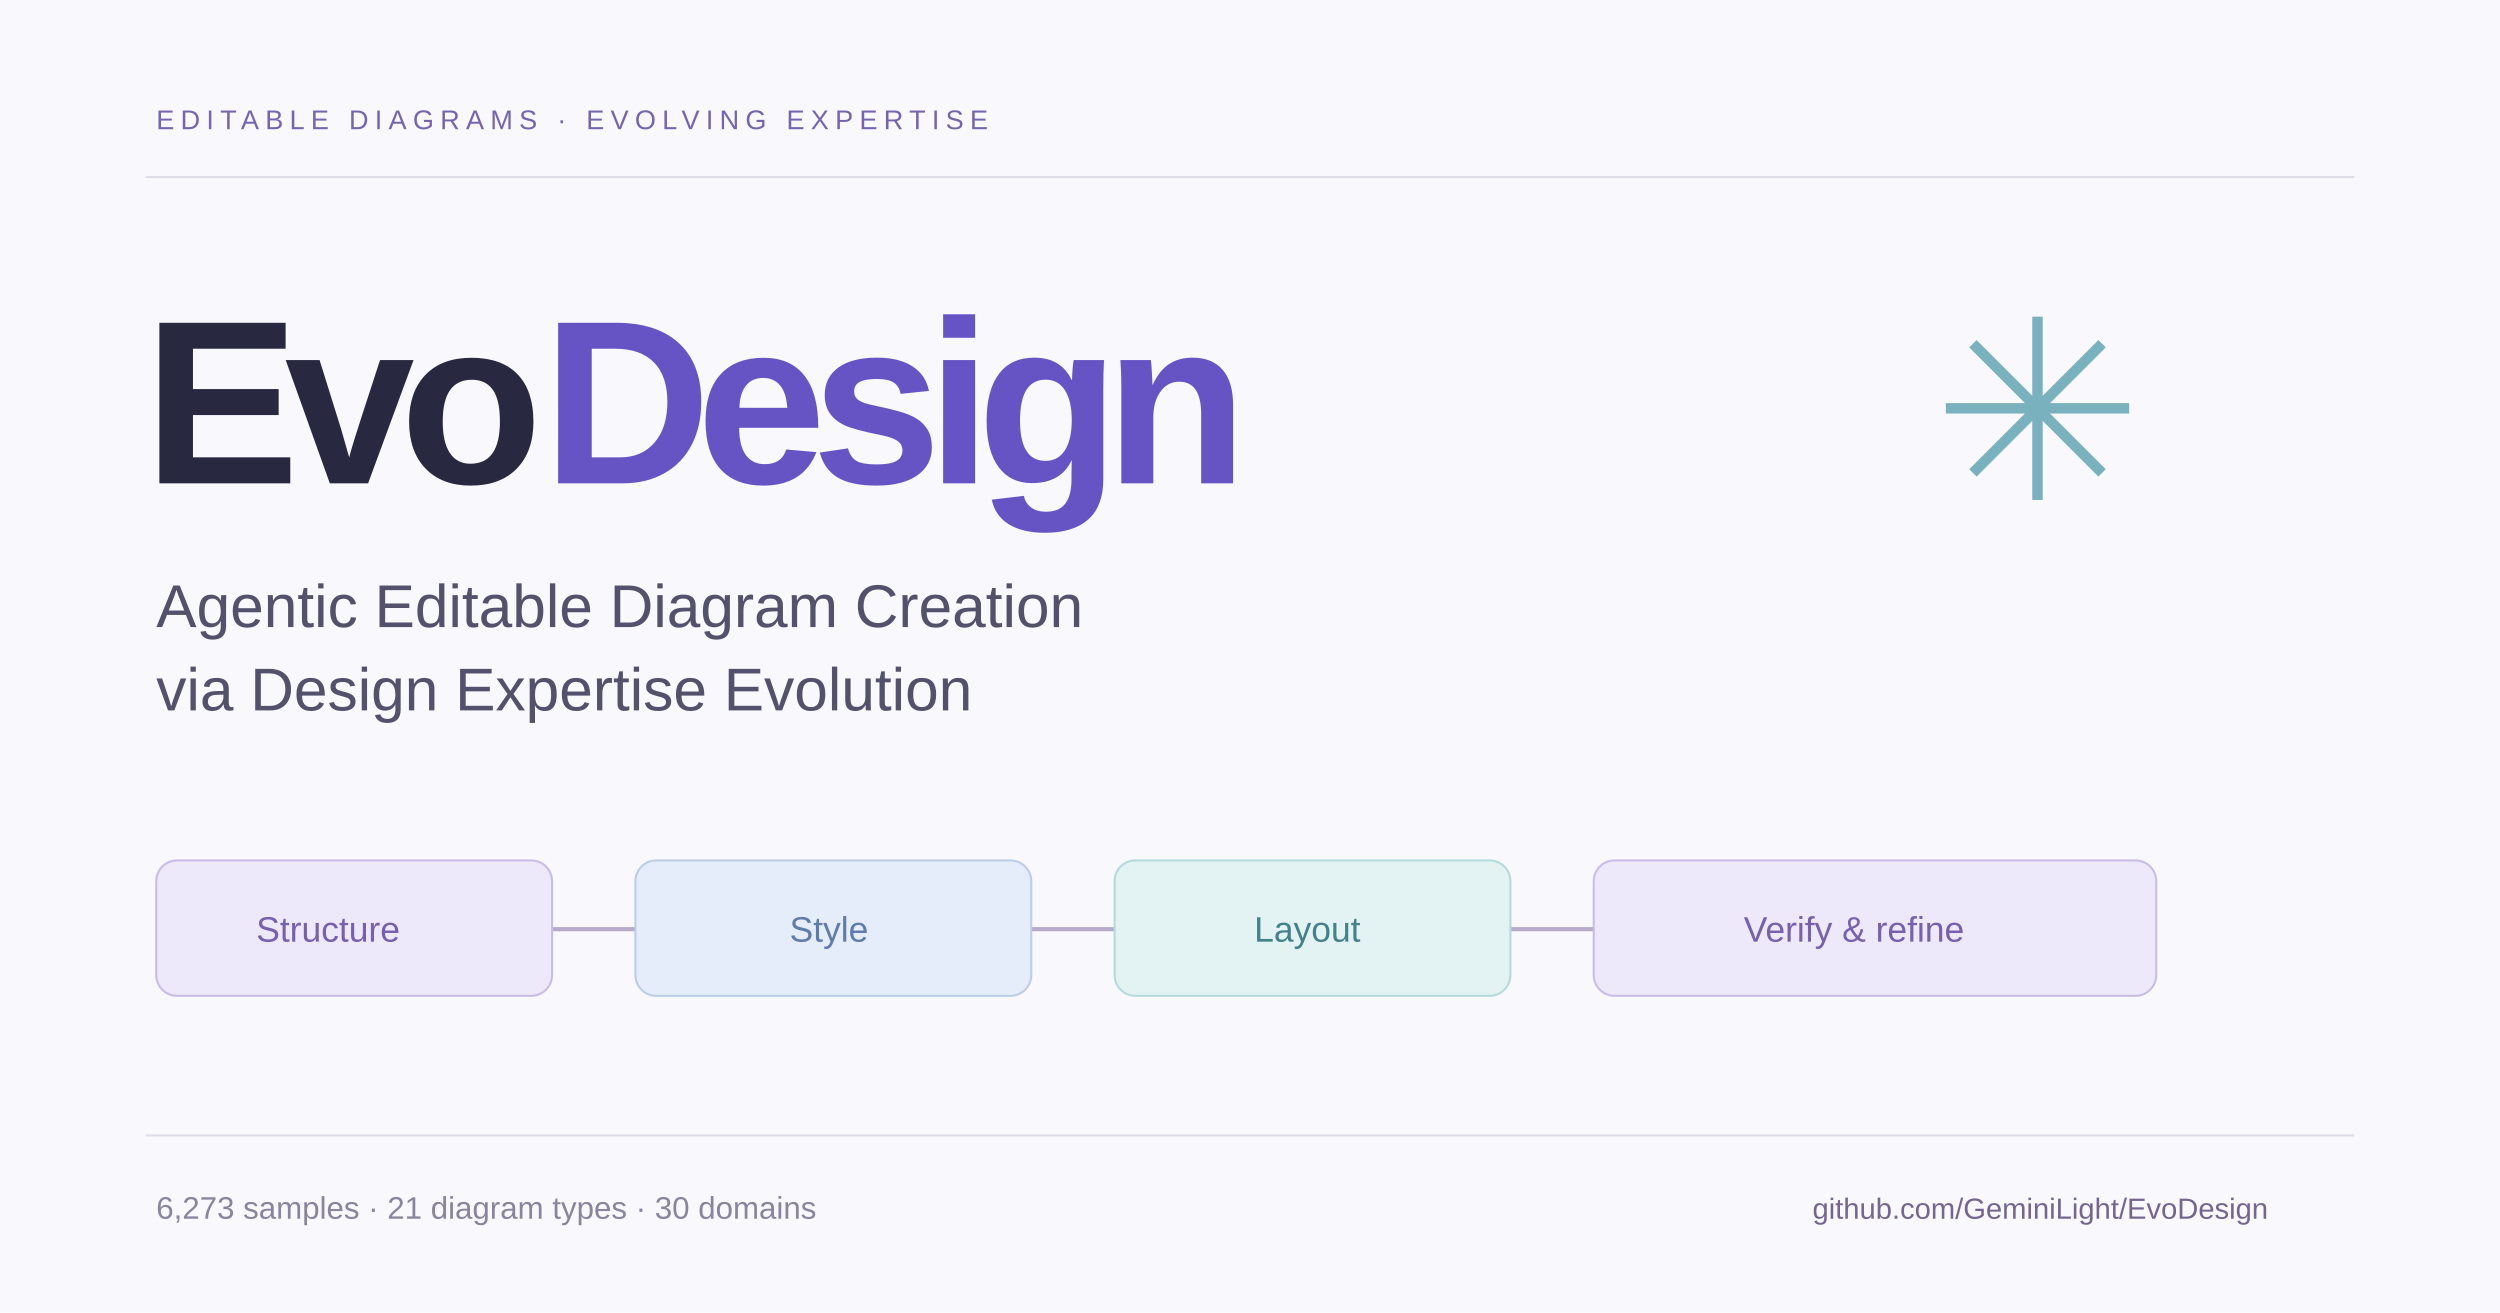
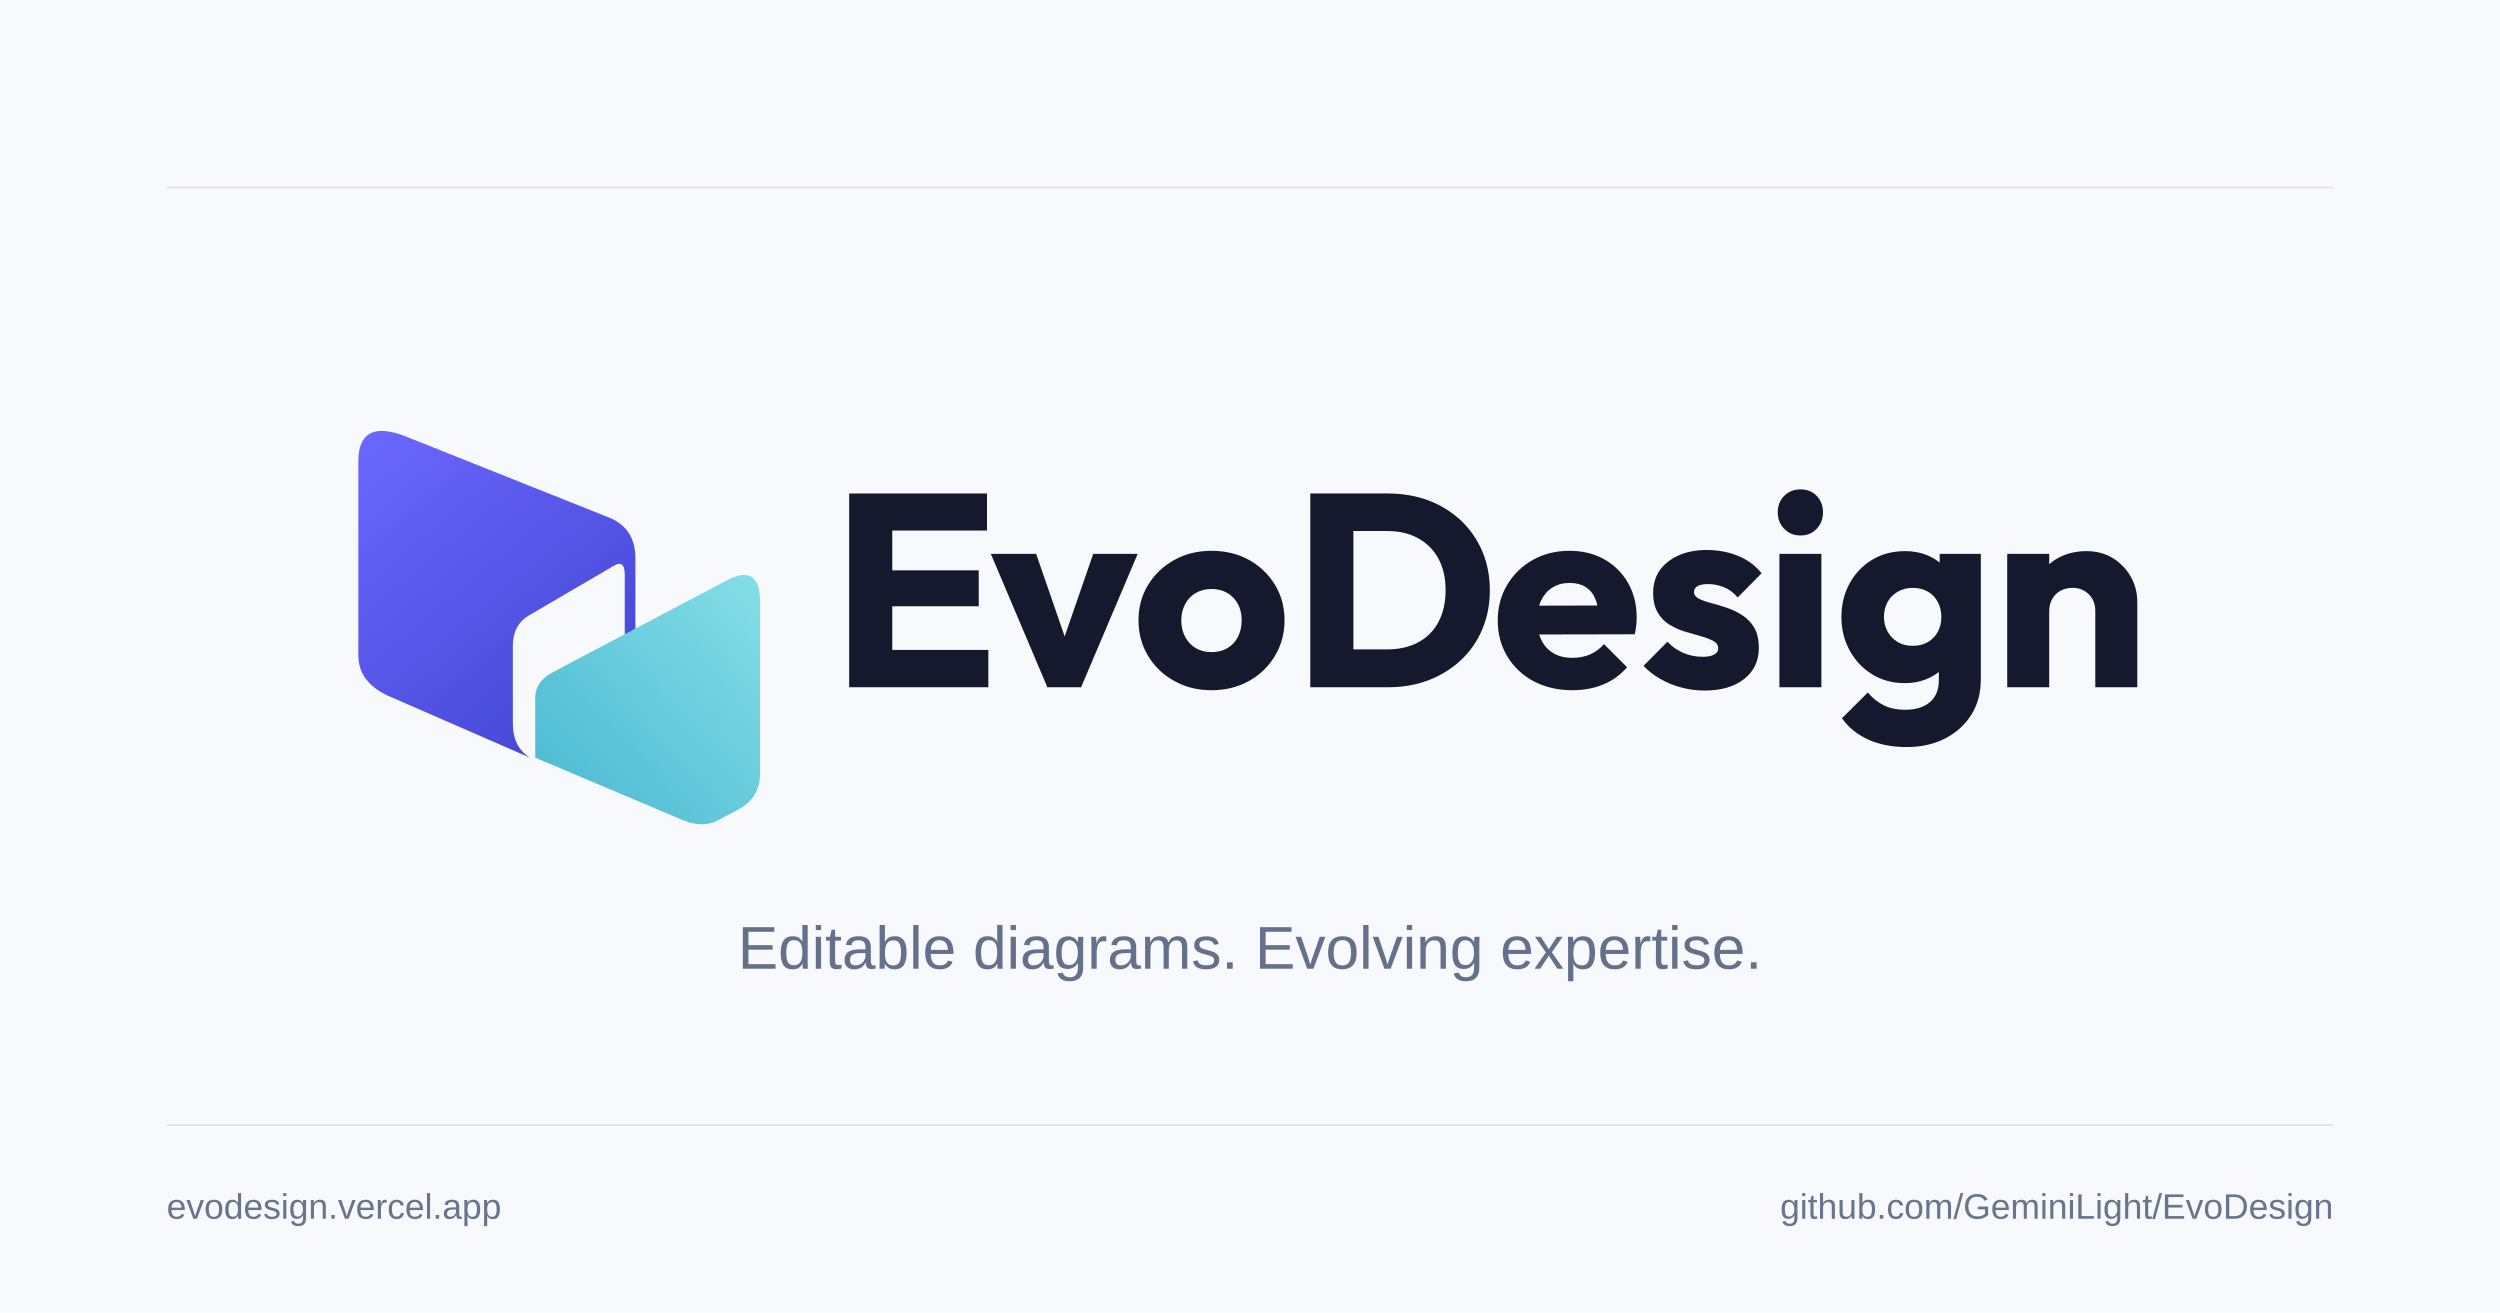
- <svg xmlns="http://www.w3.org/2000/svg" width="1200" height="630" viewBox="0 0 1200 630">
-   <rect width="1200" height="630" fill="#f8f8fd" />
-   <path d="M70 85H1130M70 545H1130" stroke="#dcdde9" />
-   <text x="75" y="62" font-family="Arial,sans-serif" font-size="13" letter-spacing="3" fill="#7665ae">EDITABLE DIAGRAMS · EVOLVING EXPERTISE</text>
-   <text x="69" y="232" font-family="Arial,sans-serif" font-size="112" font-weight="700" letter-spacing="-7" fill="#282840">Evo<tspan fill="#6754c4">Design</tspan>
-   </text>
-   <text x="75" y="301" font-family="Arial,sans-serif" font-size="29" fill="#53516c">Agentic Editable Diagram Creation</text>
-   <text x="75" y="341" font-family="Arial,sans-serif" font-size="29" fill="#53516c">via Design Expertise Evolution</text>
-   <g font-family="Arial,sans-serif" font-size="17">
-     <path d="M220 446H950" stroke="#b6abc9" stroke-width="2" />
-     <rect x="75" y="413" width="190" height="65" rx="10" fill="#eee9fa" stroke="#c9bce7" />
-     <text x="123" y="452" fill="#7760ae">Structure</text>
-     <rect x="305" y="413" width="190" height="65" rx="10" fill="#e5edfa" stroke="#bbcee8" />
-     <text x="379" y="452" fill="#5f7caa">Style</text>
-     <rect x="535" y="413" width="190" height="65" rx="10" fill="#e3f2f3" stroke="#b4dadd" />
-     <text x="602" y="452" fill="#43828b">Layout</text>
-     <rect x="765" y="413" width="270" height="65" rx="10" fill="#eee9fa" stroke="#c9bce7" />
-     <text x="837" y="452" fill="#7760ae">Verify &amp; refine</text>
+ <svg xmlns="http://www.w3.org/2000/svg" viewBox="0 0 1200 630" width="1200" height="630">
+   <defs>
+     <linearGradient id="violet" x1="0" y1="0" x2="260" y2="310" gradientUnits="userSpaceOnUse">
+       <stop stop-color="#6c68ff" />
+       <stop offset="1" stop-color="#3f43cf" />
+     </linearGradient>
+     <linearGradient id="cyan" x1="360" y1="145" x2="170" y2="320" gradientUnits="userSpaceOnUse">
+       <stop stop-color="#82dce5" />
+       <stop offset="1" stop-color="#50bcd4" />
+     </linearGradient>
+   </defs>
+   <rect width="1200" height="630" fill="#f8f9fd" />
+   <path d="M80 90H1120M80 540H1120" stroke="#e1e4f0" />
+   <g transform="translate(172 202) scale(3.1)">
+     <g transform="translate(0 1) scale(.165)">
+       <path d="M43 8 236 85Q260 95 260 123V204L250 210V138Q250 123 238 131L161 176Q145 185 145 205V278Q145 300 161 310L28 252Q0 239 0 214V32Q0-8 43 8Z" fill="url(#violet)" />
+       <path d="M184 229 347 143Q377 128 377 164V325Q377 348 356 359L335 370Q321 376 303 368L166 310V254Q166 238 184 229Z" fill="url(#cyan)" />
+     </g>
+     <g transform="translate(3.1125 0) scale(1.25)">
+       <g fill="#15192d">
+         <path d="M58.31 33V9H63.65V33ZM62.39 33V28.38H75.55V33ZM62.39 22.97V18.52H74.36V22.97ZM62.39 13.59V9H75.38V13.59Z" />
+         <path d="M82.86 33 75.86 16.48H81.47L86.23 30.25H83.78L88.54 16.48H94.05L87.04 33Z" />
+         <path d="M103.19 33.37Q100.64 33.37 98.59 32.23Q96.53 31.1 95.34 29.12Q94.15 27.15 94.15 24.7Q94.15 22.26 95.34 20.32Q96.53 18.38 98.57 17.24Q100.61 16.1 103.19 16.1Q105.78 16.1 107.82 17.22Q109.86 18.35 111.05 20.3Q112.24 22.26 112.24 24.7Q112.24 27.15 111.05 29.12Q109.86 31.1 107.82 32.23Q105.78 33.37 103.19 33.37ZM103.19 28.65Q104.31 28.65 105.16 28.16Q106.01 27.66 106.47 26.76Q106.93 25.86 106.93 24.7Q106.93 23.55 106.46 22.68Q105.98 21.81 105.15 21.32Q104.31 20.83 103.19 20.83Q102.1 20.83 101.25 21.32Q100.4 21.81 99.93 22.7Q99.45 23.58 99.45 24.74Q99.45 25.86 99.93 26.76Q100.4 27.66 101.25 28.16Q102.1 28.65 103.19 28.65Z" />
+         <path d="M119.04 33V28.31H124.99Q127.16 28.31 128.79 27.44Q130.43 26.57 131.31 24.91Q132.19 23.24 132.19 20.96Q132.19 18.69 131.29 17.05Q130.39 15.42 128.78 14.54Q127.16 13.65 124.99 13.65H118.87V9H125.05Q127.77 9 130.07 9.86Q132.36 10.73 134.08 12.34Q135.8 13.96 136.73 16.15Q137.67 18.35 137.67 21Q137.67 23.62 136.73 25.83Q135.8 28.04 134.1 29.63Q132.4 31.23 130.1 32.12Q127.81 33 125.12 33ZM115.43 33V9H120.77V33Z" />
+         <path d="M147.9 33.37Q145.22 33.37 143.12 32.27Q141.03 31.16 139.84 29.19Q138.65 27.22 138.65 24.74Q138.65 22.26 139.83 20.3Q141 18.35 143.01 17.22Q145.01 16.1 147.53 16.1Q149.98 16.1 151.85 17.16Q153.72 18.21 154.79 20.08Q155.86 21.95 155.86 24.36Q155.86 24.81 155.81 25.3Q155.76 25.79 155.62 26.44L141.37 26.47V22.9L153.41 22.87L151.17 24.36Q151.13 22.94 150.72 22Q150.32 21.07 149.52 20.57Q148.72 20.08 147.56 20.08Q146.34 20.08 145.44 20.64Q144.54 21.2 144.04 22.22Q143.55 23.24 143.55 24.7Q143.55 26.17 144.08 27.2Q144.6 28.24 145.57 28.8Q146.54 29.36 147.87 29.36Q149.09 29.36 150.08 28.94Q151.06 28.51 151.81 27.66L154.67 30.52Q153.44 31.95 151.71 32.66Q149.98 33.37 147.9 33.37Z" />
+         <path d="M164.26 33.41Q162.79 33.41 161.38 33.03Q159.97 32.66 158.77 31.96Q157.56 31.27 156.71 30.35L159.67 27.36Q160.48 28.24 161.6 28.73Q162.73 29.23 164.05 29.23Q164.97 29.23 165.46 28.95Q165.96 28.68 165.96 28.21Q165.96 27.59 165.36 27.27Q164.77 26.95 163.85 26.69Q162.93 26.44 161.91 26.13Q160.89 25.83 159.97 25.28Q159.05 24.74 158.48 23.77Q157.9 22.8 157.9 21.3Q157.9 19.71 158.71 18.53Q159.53 17.36 161.03 16.68Q162.52 16 164.53 16Q166.64 16 168.42 16.73Q170.21 17.46 171.33 18.89L168.37 21.88Q167.59 20.96 166.62 20.59Q165.65 20.22 164.73 20.22Q163.85 20.22 163.41 20.47Q162.96 20.73 162.96 21.2Q162.96 21.71 163.54 22.02Q164.12 22.32 165.04 22.56Q165.96 22.8 166.98 23.14Q168 23.48 168.91 24.06Q169.83 24.64 170.41 25.6Q170.99 26.57 170.99 28.14Q170.99 30.55 169.17 31.98Q167.35 33.41 164.26 33.41Z" />
+         <path d="M173.54 33V16.48H178.74V33ZM176.16 14.2Q174.93 14.2 174.13 13.37Q173.33 12.53 173.33 11.34Q173.33 10.12 174.13 9.3Q174.93 8.49 176.16 8.49Q177.38 8.49 178.16 9.3Q178.94 10.12 178.94 11.34Q178.94 12.53 178.16 13.37Q177.38 14.2 176.16 14.2Z" />
+         <path d="M189.31 40.41Q186.59 40.41 184.54 39.48Q182.48 38.54 181.29 36.84L184.49 33.65Q185.37 34.7 186.48 35.24Q187.58 35.79 189.14 35.79Q191.08 35.79 192.19 34.84Q193.29 33.88 193.29 32.15V27.93L194.18 24.33L193.39 20.73V16.48H198.49V32.01Q198.49 34.56 197.3 36.43Q196.11 38.3 194.04 39.36Q191.97 40.41 189.31 40.41ZM189.08 32.49Q186.8 32.49 185.03 31.4Q183.26 30.31 182.24 28.44Q181.22 26.57 181.22 24.3Q181.22 21.98 182.24 20.13Q183.26 18.28 185.03 17.21Q186.8 16.14 189.08 16.14Q190.78 16.14 192.12 16.77Q193.46 17.39 194.3 18.53Q195.13 19.67 195.23 21.17V27.46Q195.13 28.92 194.3 30.06Q193.46 31.2 192.1 31.84Q190.74 32.49 189.08 32.49ZM190.06 27.87Q191.15 27.87 191.95 27.39Q192.75 26.91 193.17 26.12Q193.6 25.32 193.6 24.3Q193.6 23.28 193.17 22.46Q192.75 21.64 191.95 21.17Q191.15 20.69 190.06 20.69Q189.01 20.69 188.19 21.17Q187.38 21.64 186.93 22.46Q186.49 23.28 186.49 24.3Q186.49 25.25 186.93 26.08Q187.38 26.91 188.18 27.39Q188.97 27.87 190.06 27.87Z" />
+         <path d="M212.67 33V23.58Q212.67 22.29 211.87 21.49Q211.07 20.69 209.85 20.69Q209 20.69 208.35 21.05Q207.71 21.41 207.33 22.07Q206.96 22.73 206.96 23.58L204.95 22.6Q204.95 20.66 205.8 19.2Q206.65 17.73 208.17 16.93Q209.68 16.14 211.58 16.14Q213.42 16.14 214.83 17Q216.24 17.87 217.06 19.3Q217.87 20.73 217.87 22.43V33ZM201.76 33V16.48H206.96V33Z" />
+       </g>
+     </g>
  </g>
-   <text x="75" y="585" font-family="Arial,sans-serif" font-size="15" fill="#8a849c">6,273 samples · 21 diagram types · 30 domains</text>
-   <text x="870" y="585" font-family="Arial,sans-serif" font-size="14" fill="#75668f">github.com/GeminiLight/EvoDesign</text>
-   <g transform="translate(978 152)" fill="none" stroke="#79b1be" stroke-width="5">
-     <path d="M0 0v88M-44 44h88M-31 13l62 62M-31 75l62-62" />
-   </g>
+   <text x="600" y="465" text-anchor="middle" font-family="Arial,sans-serif" font-size="29" fill="#65718b">Editable diagrams. Evolving expertise.</text>
+   <text x="80" y="585" font-family="Arial,sans-serif" font-size="17" fill="#68758d">evodesign.vercel.app</text>
+   <text x="1120" y="585" text-anchor="end" font-family="Arial,sans-serif" font-size="17" fill="#68758d">github.com/GeminiLight/EvoDesign</text>
</svg>
